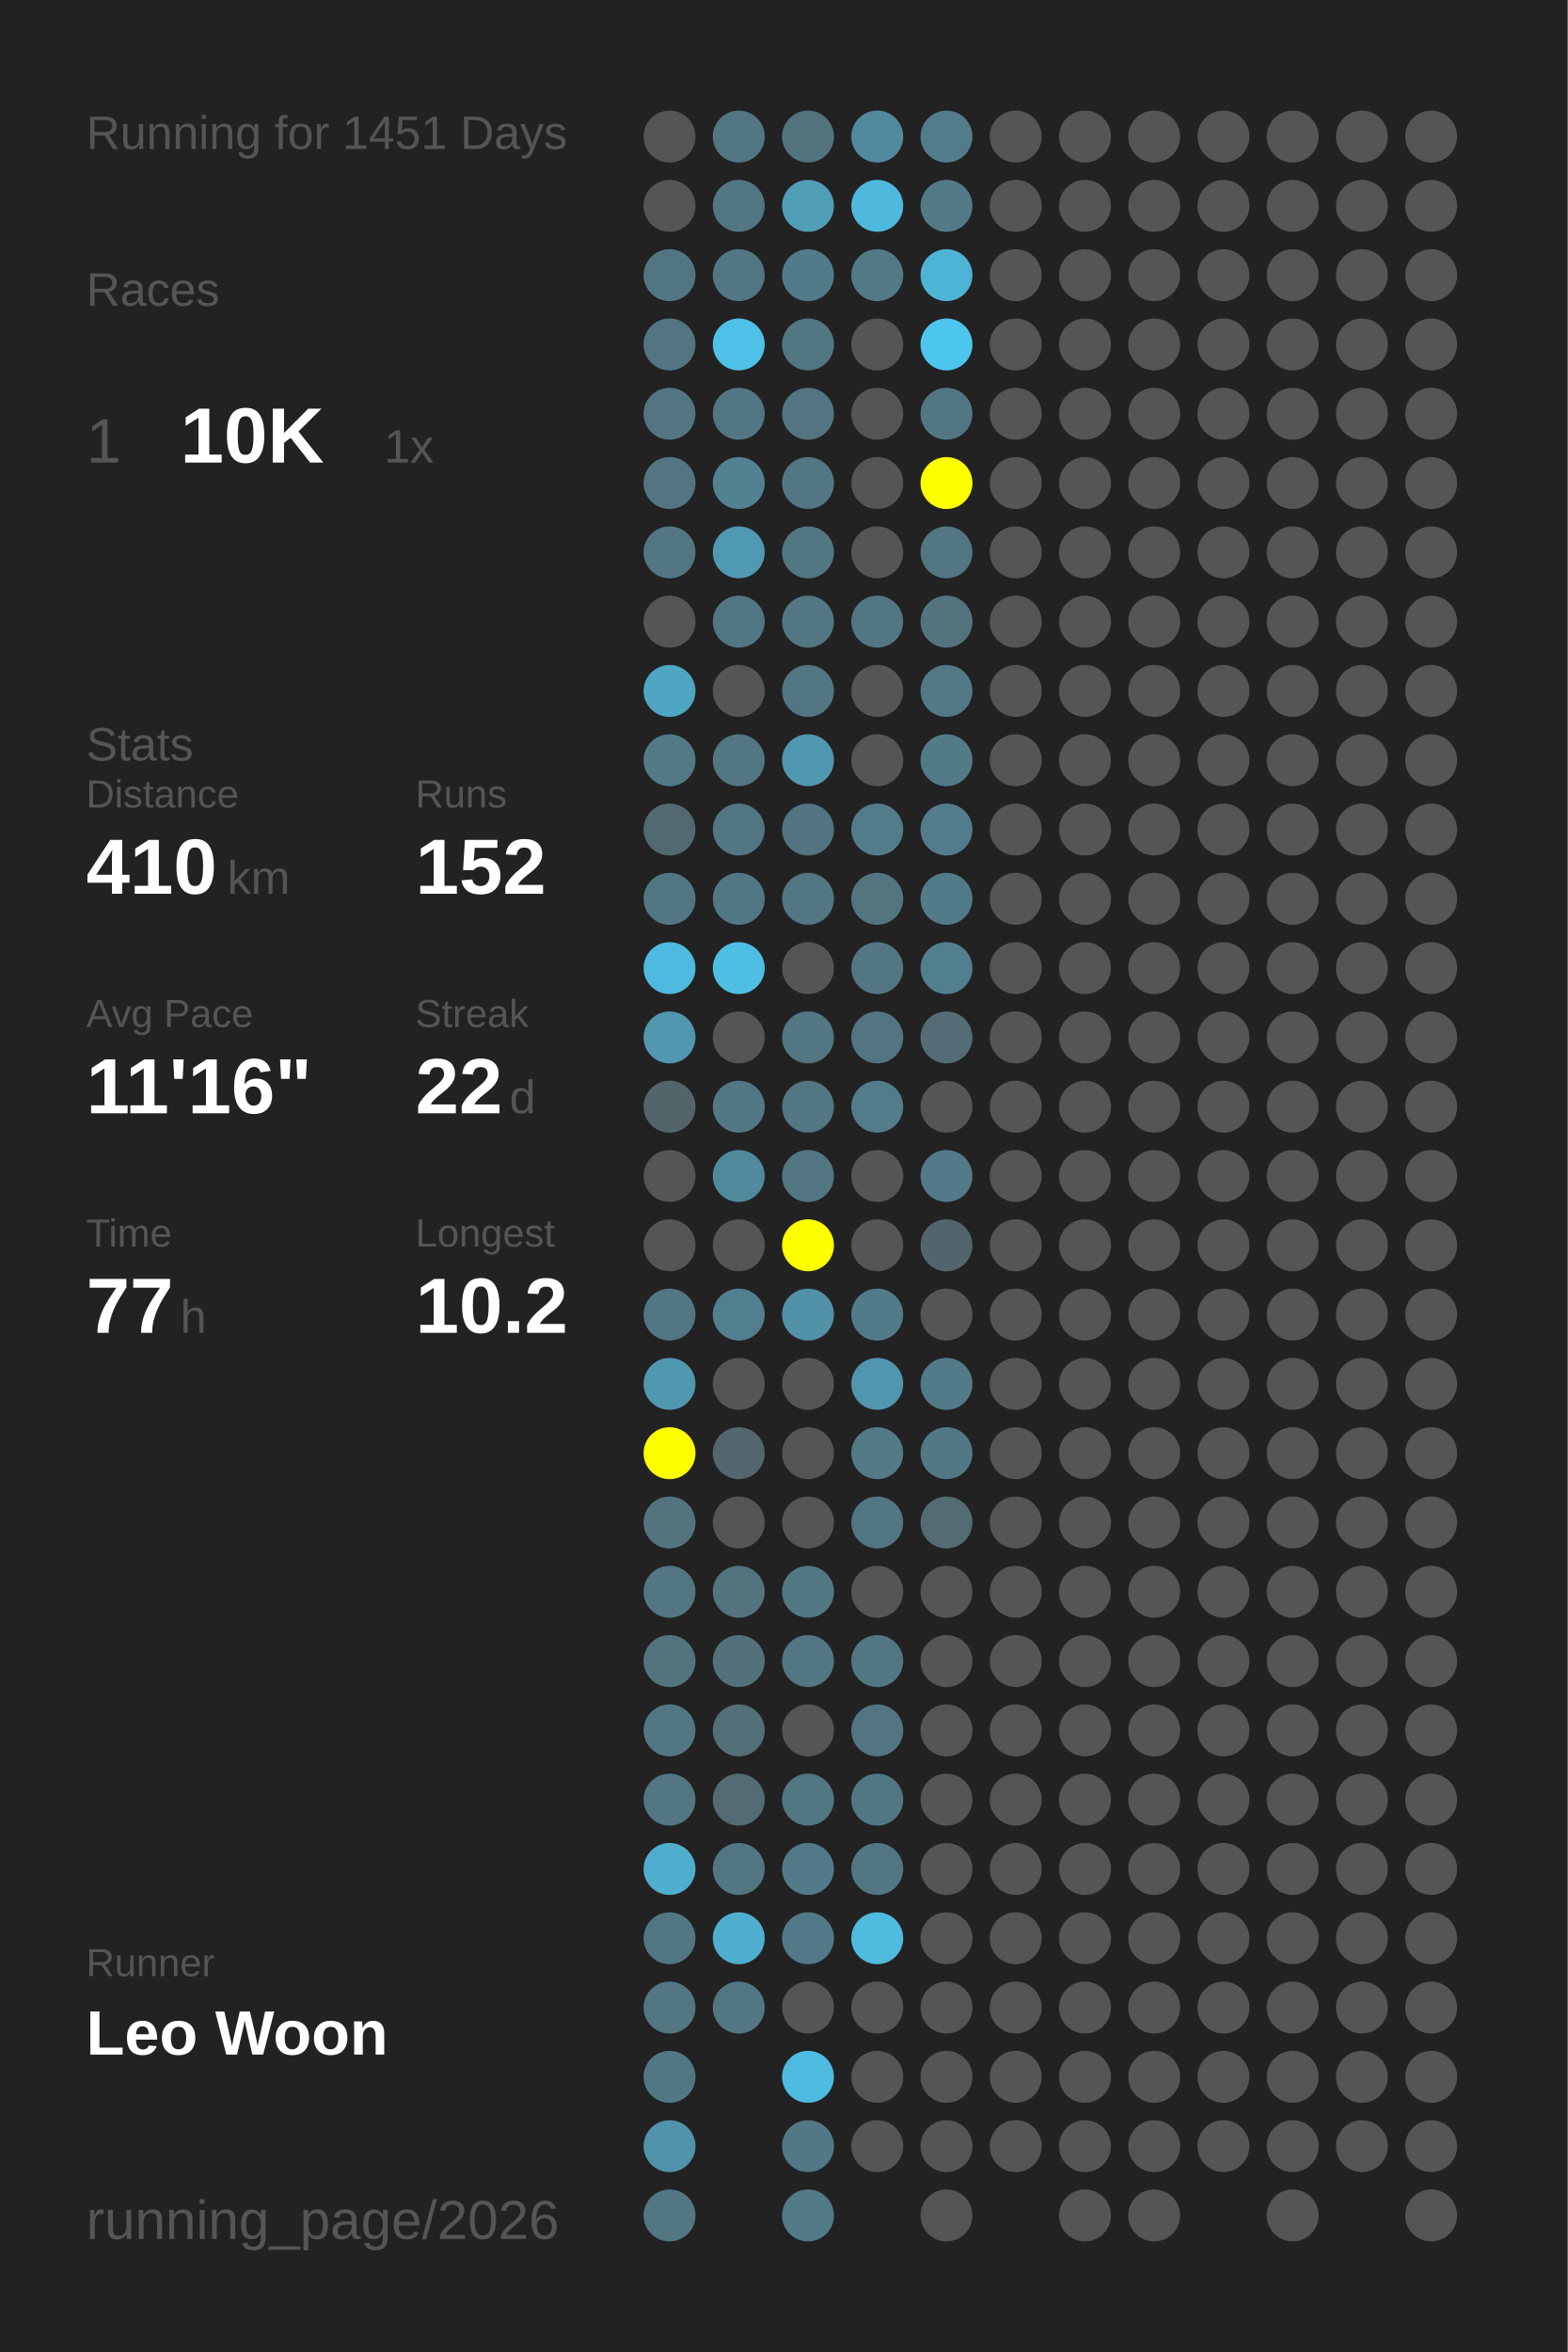
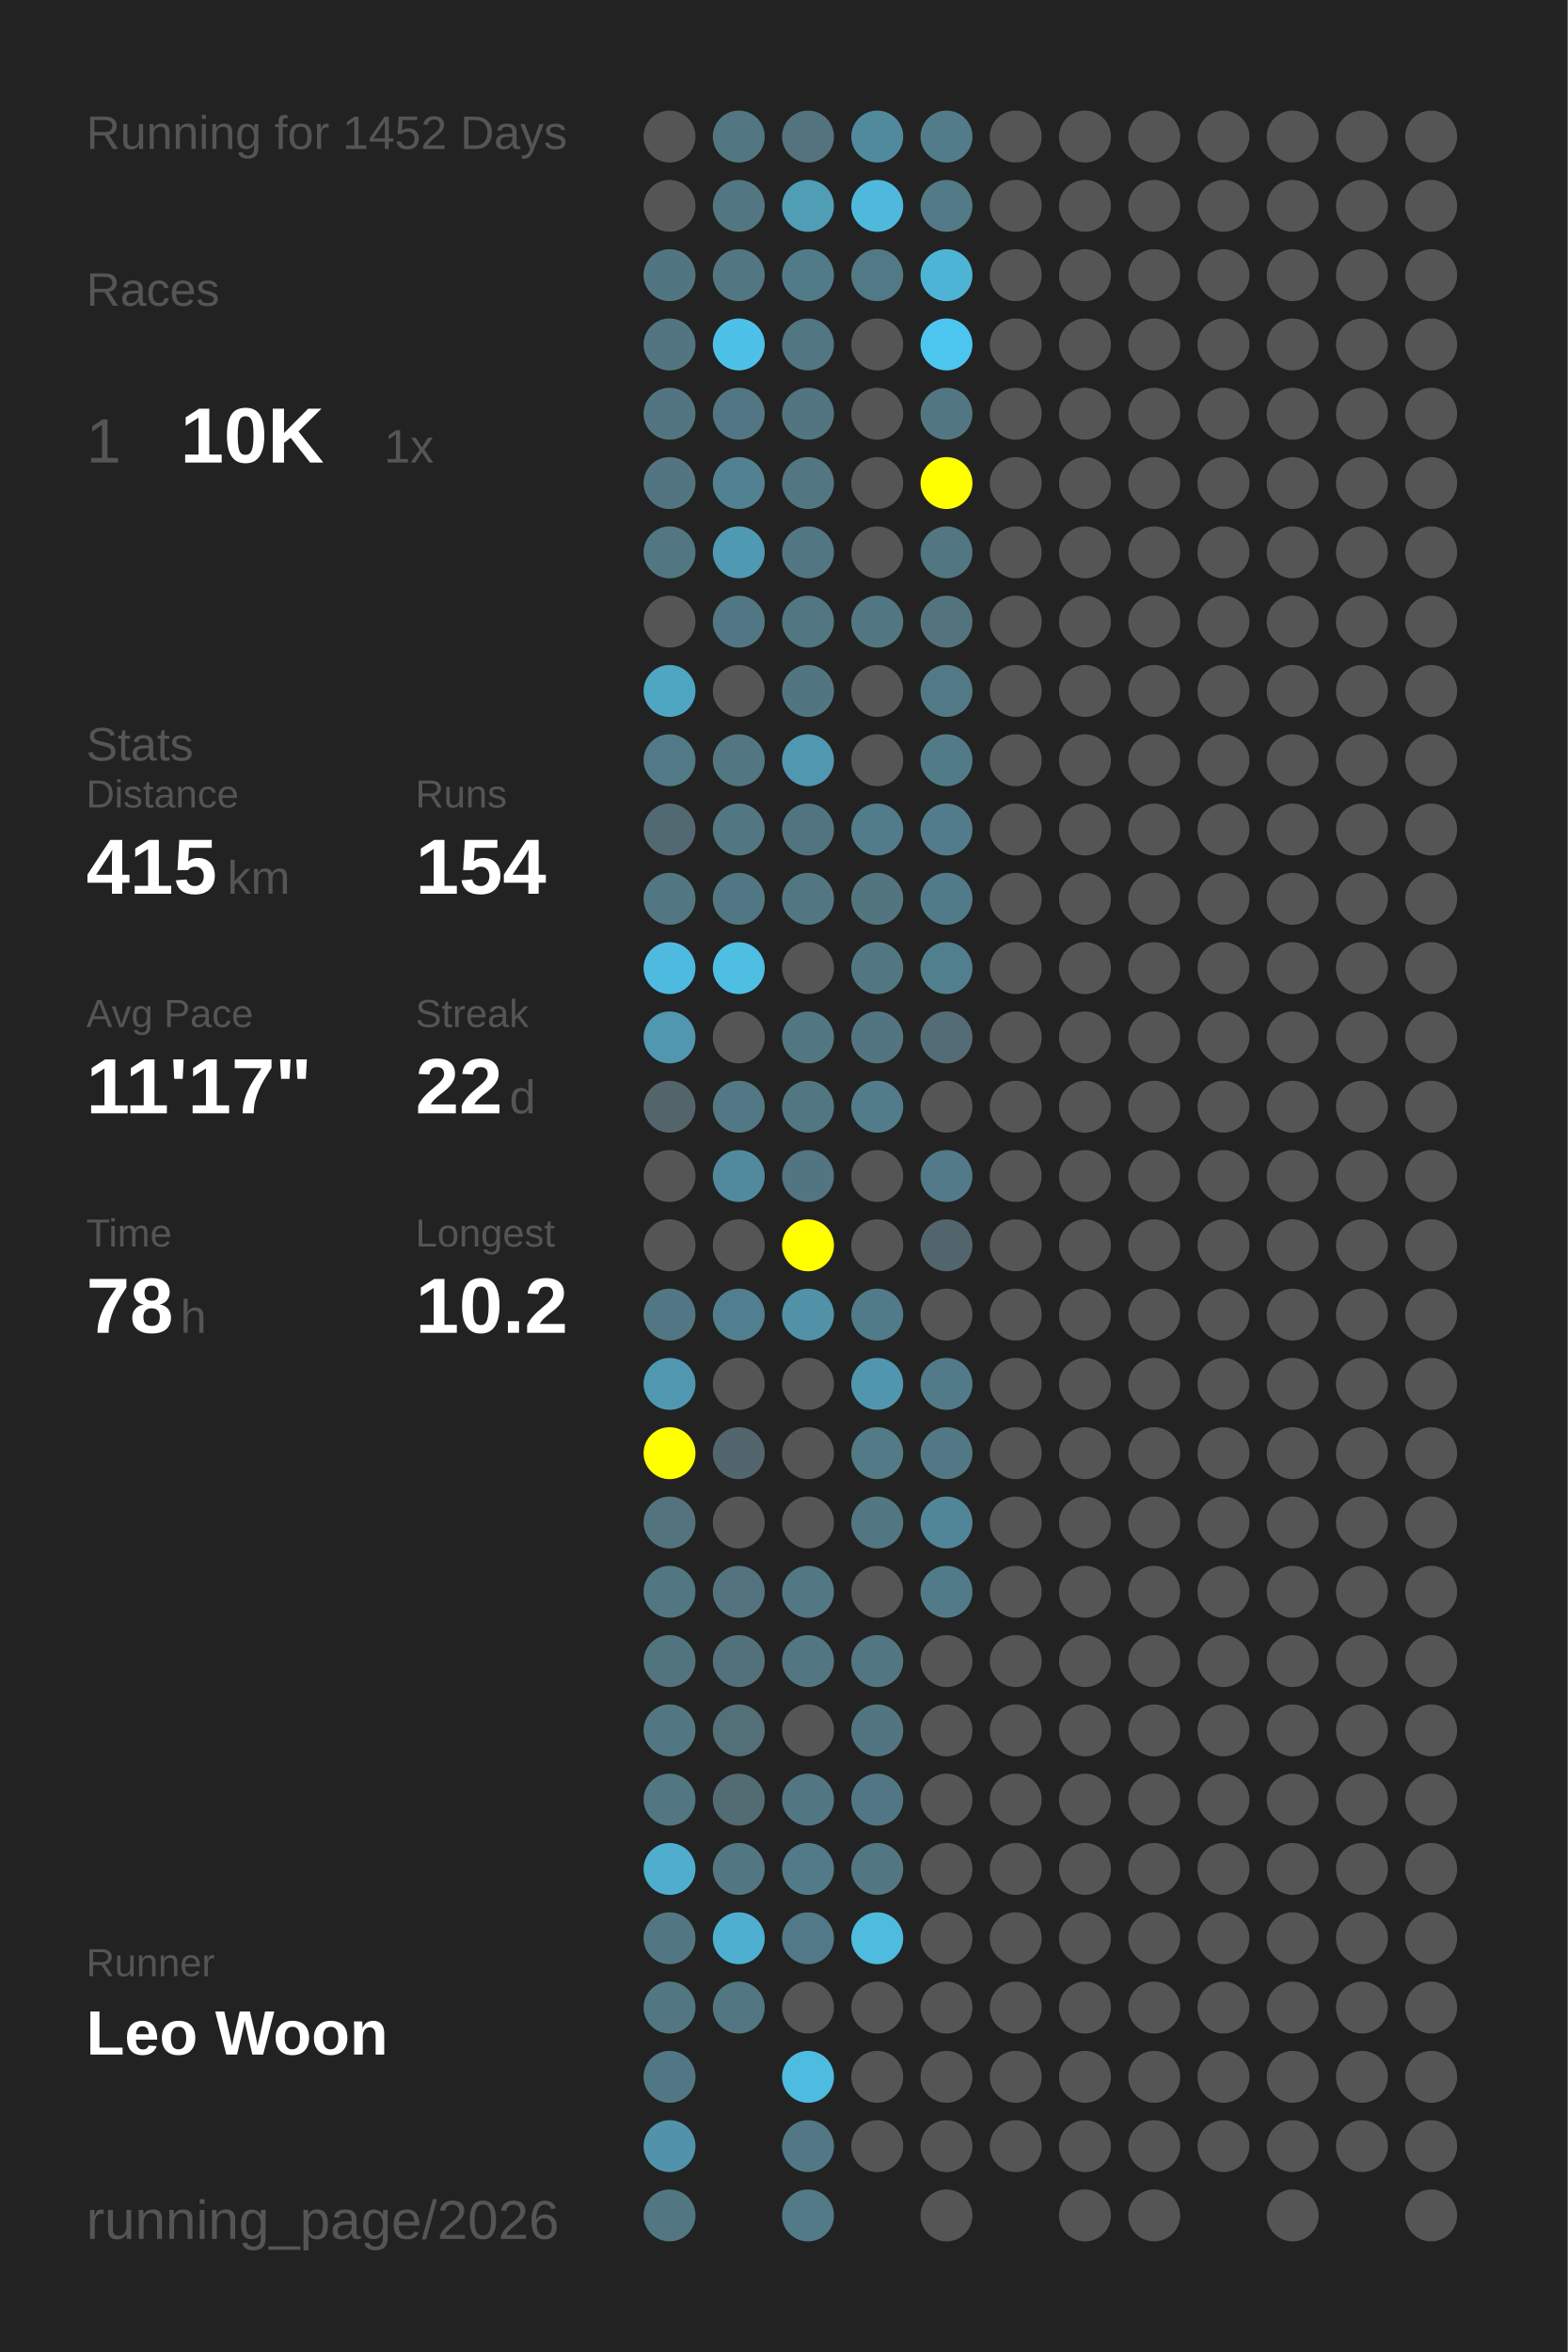
<svg xmlns="http://www.w3.org/2000/svg" baseProfile="full" height="300mm" version="1.1" viewBox="0,0,200,300" width="200mm">
  <defs />
  <rect fill="#222222" height="300" width="200" x="0" y="0" />
-   <text fill="#555555" style="font-size:6px; font-family:Arial;" x="11" y="19">Running for 1451 Days</text>
+   <text fill="#555555" style="font-size:6px; font-family:Arial;" x="11" y="19">Running for 1452 Days</text>
  <text fill="#555555" style="font-size:6px; font-family:Arial;" x="11" y="39">Races</text>
  <text fill="#555555" style="font-size:8px; font-family:Arial;" x="11" y="59">1</text>
  <text fill="#FFFFFF" style="font-size:10px; font-family:Arial; font-weight:bold;" x="23" y="59">10K</text>
  <text fill="#555555" style="font-size:6px; font-family:Arial;" x="49" y="59">1x</text>
  <text fill="#555555" style="font-size:6px; font-family:Arial;" x="11" y="97">Stats</text>
  <text fill="#555555" style="font-size:5px; font-family:Arial;" x="11" y="103">Distance</text>
-   <text fill="#FFFFFF" style="font-size:10px; font-family:Arial; font-weight:bold;" x="11" y="114">410</text>
+   <text fill="#FFFFFF" style="font-size:10px; font-family:Arial; font-weight:bold;" x="11" y="114">415</text>
  <text fill="#555555" style="font-size:6px; font-family:Arial;" x="29" y="114">km</text>
  <text fill="#555555" style="font-size:5px; font-family:Arial;" x="53" y="103">Runs</text>
-   <text fill="#FFFFFF" style="font-size:10px; font-family:Arial; font-weight:bold;" x="53" y="114">152</text>
+   <text fill="#FFFFFF" style="font-size:10px; font-family:Arial; font-weight:bold;" x="53" y="114">154</text>
  <text fill="#555555" style="font-size:5px; font-family:Arial;" x="11" y="131">Avg Pace</text>
-   <text fill="#FFFFFF" style="font-size:10px; font-family:Arial; font-weight:bold;" x="11" y="142">11'16"</text>
+   <text fill="#FFFFFF" style="font-size:10px; font-family:Arial; font-weight:bold;" x="11" y="142">11'17"</text>
  <text fill="#555555" style="font-size:5px; font-family:Arial;" x="53" y="131">Streak</text>
  <text fill="#FFFFFF" style="font-size:10px; font-family:Arial; font-weight:bold;" x="53" y="142">22</text>
  <text fill="#555555" style="font-size:6px; font-family:Arial;" x="65" y="142">d</text>
  <text fill="#555555" style="font-size:5px; font-family:Arial;" x="11" y="159">Time</text>
-   <text fill="#FFFFFF" style="font-size:10px; font-family:Arial; font-weight:bold;" x="11" y="170">77</text>
+   <text fill="#FFFFFF" style="font-size:10px; font-family:Arial; font-weight:bold;" x="11" y="170">78</text>
  <text fill="#555555" style="font-size:6px; font-family:Arial;" x="23" y="170">h</text>
  <text fill="#555555" style="font-size:5px; font-family:Arial;" x="53" y="159">Longest</text>
  <text fill="#FFFFFF" style="font-size:10px; font-family:Arial; font-weight:bold;" x="53" y="170">10.2</text>
  <text fill="#555555" style="font-size:5px; font-family:Arial;" x="11" y="252.065">Runner</text>
  <text fill="#FFFFFF" style="font-size:8px; font-family:Arial; font-weight:bold;" x="11" y="262.065">Leo Woon</text>
  <text fill="#555555" style="font-size:7px; font-family:Arial;" x="11" y="285.581">running_page/2026</text>
  <circle cx="85.417" cy="17.419" fill="#555555" r="3.312" />
  <circle cx="85.417" cy="26.258" fill="#555555" r="3.312" />
  <circle cx="85.417" cy="35.097" fill="#527681" r="3.312" />
  <circle cx="85.417" cy="43.935" fill="#527581" r="3.312" />
  <circle cx="85.417" cy="52.774" fill="#527581" r="3.312" />
  <circle cx="85.417" cy="61.613" fill="#527581" r="3.312" />
  <circle cx="85.417" cy="70.452" fill="#527783" r="3.312" />
  <circle cx="85.417" cy="79.29" fill="#555555" r="3.312" />
  <circle cx="85.417" cy="88.129" fill="#4fa6c3" r="3.312" />
  <circle cx="85.417" cy="96.968" fill="#527986" r="3.312" />
  <circle cx="85.417" cy="105.806" fill="#536971" r="3.312" />
  <circle cx="85.417" cy="114.645" fill="#527783" r="3.312" />
  <circle cx="85.417" cy="123.484" fill="#4ebadf" r="3.312" />
  <circle cx="85.417" cy="132.323" fill="#5097af" r="3.312" />
  <circle cx="85.417" cy="141.161" fill="#53656b" r="3.312" />
  <circle cx="85.417" cy="150" fill="#555555" r="3.312" />
  <circle cx="85.417" cy="158.839" fill="#555555" r="3.312" />
  <circle cx="85.417" cy="167.677" fill="#527683" r="3.312" />
  <circle cx="85.417" cy="176.516" fill="#5098b0" r="3.312" />
  <circle cx="85.417" cy="185.355" fill="#FFFF00" r="3.312" />
  <circle cx="85.417" cy="194.194" fill="#53737f" r="3.312" />
  <circle cx="85.417" cy="203.032" fill="#527682" r="3.312" />
  <circle cx="85.417" cy="211.871" fill="#52747f" r="3.312" />
  <circle cx="85.417" cy="220.71" fill="#527783" r="3.312" />
  <circle cx="85.417" cy="229.548" fill="#527682" r="3.312" />
  <circle cx="85.417" cy="238.387" fill="#4faece" r="3.312" />
  <circle cx="85.417" cy="247.226" fill="#527682" r="3.312" />
  <circle cx="85.417" cy="256.065" fill="#527682" r="3.312" />
  <circle cx="85.417" cy="264.903" fill="#527784" r="3.312" />
  <circle cx="85.417" cy="273.742" fill="#5093aa" r="3.312" />
  <circle cx="85.417" cy="282.581" fill="#527682" r="3.312" />
  <circle cx="94.25" cy="17.419" fill="#527682" r="3.312" />
  <circle cx="94.25" cy="26.258" fill="#527682" r="3.312" />
  <circle cx="94.25" cy="35.097" fill="#527682" r="3.312" />
  <circle cx="94.25" cy="43.935" fill="#4ec1e8" r="3.312" />
  <circle cx="94.25" cy="52.774" fill="#527683" r="3.312" />
  <circle cx="94.25" cy="61.613" fill="#528292" r="3.312" />
  <circle cx="94.25" cy="70.452" fill="#5099b2" r="3.312" />
  <circle cx="94.25" cy="79.29" fill="#527784" r="3.312" />
  <circle cx="94.25" cy="88.129" fill="#555555" r="3.312" />
  <circle cx="94.25" cy="96.968" fill="#527682" r="3.312" />
  <circle cx="94.25" cy="105.806" fill="#527783" r="3.312" />
  <circle cx="94.25" cy="114.645" fill="#527784" r="3.312" />
  <circle cx="94.25" cy="123.484" fill="#4ebee3" r="3.312" />
  <circle cx="94.25" cy="132.323" fill="#555555" r="3.312" />
  <circle cx="94.25" cy="141.161" fill="#527885" r="3.312" />
  <circle cx="94.25" cy="150" fill="#518a9d" r="3.312" />
  <circle cx="94.25" cy="158.839" fill="#555555" r="3.312" />
  <circle cx="94.25" cy="167.677" fill="#527f8f" r="3.312" />
  <circle cx="94.25" cy="176.516" fill="#555555" r="3.312" />
  <circle cx="94.25" cy="185.355" fill="#53666d" r="3.312" />
  <circle cx="94.25" cy="194.194" fill="#555555" r="3.312" />
  <circle cx="94.25" cy="203.032" fill="#53737e" r="3.312" />
  <circle cx="94.25" cy="211.871" fill="#53717b" r="3.312" />
  <circle cx="94.25" cy="220.71" fill="#536f78" r="3.312" />
  <circle cx="94.25" cy="229.548" fill="#536b73" r="3.312" />
  <circle cx="94.25" cy="238.387" fill="#527682" r="3.312" />
  <circle cx="94.25" cy="247.226" fill="#4fafd0" r="3.312" />
  <circle cx="94.25" cy="256.065" fill="#527682" r="3.312" />
  <circle cx="103.083" cy="17.419" fill="#53737e" r="3.312" />
  <circle cx="103.083" cy="26.258" fill="#509db6" r="3.312" />
  <circle cx="103.083" cy="35.097" fill="#527b89" r="3.312" />
  <circle cx="103.083" cy="43.935" fill="#527682" r="3.312" />
  <circle cx="103.083" cy="52.774" fill="#527581" r="3.312" />
  <circle cx="103.083" cy="61.613" fill="#527783" r="3.312" />
  <circle cx="103.083" cy="70.452" fill="#527682" r="3.312" />
  <circle cx="103.083" cy="79.29" fill="#527682" r="3.312" />
  <circle cx="103.083" cy="88.129" fill="#527681" r="3.312" />
  <circle cx="103.083" cy="96.968" fill="#5098b0" r="3.312" />
  <circle cx="103.083" cy="105.806" fill="#527480" r="3.312" />
  <circle cx="103.083" cy="114.645" fill="#527682" r="3.312" />
  <circle cx="103.083" cy="123.484" fill="#555555" r="3.312" />
  <circle cx="103.083" cy="132.323" fill="#527682" r="3.312" />
  <circle cx="103.083" cy="141.161" fill="#527682" r="3.312" />
  <circle cx="103.083" cy="150" fill="#527581" r="3.312" />
  <circle cx="103.083" cy="158.839" fill="#FFFF00" r="3.312" />
  <circle cx="103.083" cy="167.677" fill="#5192a8" r="3.312" />
  <circle cx="103.083" cy="176.516" fill="#555555" r="3.312" />
  <circle cx="103.083" cy="185.355" fill="#555555" r="3.312" />
  <circle cx="103.083" cy="194.194" fill="#555555" r="3.312" />
  <circle cx="103.083" cy="203.032" fill="#527884" r="3.312" />
  <circle cx="103.083" cy="211.871" fill="#527682" r="3.312" />
  <circle cx="103.083" cy="220.71" fill="#555555" r="3.312" />
  <circle cx="103.083" cy="229.548" fill="#527682" r="3.312" />
  <circle cx="103.083" cy="238.387" fill="#527a88" r="3.312" />
  <circle cx="103.083" cy="247.226" fill="#527987" r="3.312" />
  <circle cx="103.083" cy="256.065" fill="#555555" r="3.312" />
  <circle cx="103.083" cy="264.903" fill="#4ebce1" r="3.312" />
  <circle cx="103.083" cy="273.742" fill="#527885" r="3.312" />
  <circle cx="103.083" cy="282.581" fill="#527a87" r="3.312" />
  <circle cx="111.917" cy="17.419" fill="#518a9d" r="3.312" />
  <circle cx="111.917" cy="26.258" fill="#4eb9dd" r="3.312" />
  <circle cx="111.917" cy="35.097" fill="#527986" r="3.312" />
  <circle cx="111.917" cy="43.935" fill="#555555" r="3.312" />
  <circle cx="111.917" cy="52.774" fill="#555555" r="3.312" />
  <circle cx="111.917" cy="61.613" fill="#555555" r="3.312" />
  <circle cx="111.917" cy="70.452" fill="#555555" r="3.312" />
  <circle cx="111.917" cy="79.29" fill="#527783" r="3.312" />
  <circle cx="111.917" cy="88.129" fill="#555555" r="3.312" />
  <circle cx="111.917" cy="96.968" fill="#555555" r="3.312" />
  <circle cx="111.917" cy="105.806" fill="#527c8a" r="3.312" />
  <circle cx="111.917" cy="114.645" fill="#527580" r="3.312" />
  <circle cx="111.917" cy="123.484" fill="#527783" r="3.312" />
  <circle cx="111.917" cy="132.323" fill="#527581" r="3.312" />
  <circle cx="111.917" cy="141.161" fill="#527c8a" r="3.312" />
  <circle cx="111.917" cy="150" fill="#555555" r="3.312" />
  <circle cx="111.917" cy="158.839" fill="#555555" r="3.312" />
  <circle cx="111.917" cy="167.677" fill="#527b89" r="3.312" />
  <circle cx="111.917" cy="176.516" fill="#5096ae" r="3.312" />
  <circle cx="111.917" cy="185.355" fill="#527a87" r="3.312" />
  <circle cx="111.917" cy="194.194" fill="#527682" r="3.312" />
  <circle cx="111.917" cy="203.032" fill="#555555" r="3.312" />
  <circle cx="111.917" cy="211.871" fill="#527682" r="3.312" />
  <circle cx="111.917" cy="220.71" fill="#527581" r="3.312" />
  <circle cx="111.917" cy="229.548" fill="#527784" r="3.312" />
  <circle cx="111.917" cy="238.387" fill="#527682" r="3.312" />
  <circle cx="111.917" cy="247.226" fill="#4ebbdf" r="3.312" />
  <circle cx="111.917" cy="256.065" fill="#555555" r="3.312" />
  <circle cx="111.917" cy="264.903" fill="#555555" r="3.312" />
  <circle cx="111.917" cy="273.742" fill="#555555" r="3.312" />
  <circle cx="120.75" cy="17.419" fill="#527c8a" r="3.312" />
  <circle cx="120.75" cy="26.258" fill="#527a87" r="3.312" />
  <circle cx="120.75" cy="35.097" fill="#4eb4d6" r="3.312" />
  <circle cx="120.75" cy="43.935" fill="#4dc6ef" r="3.312" />
  <circle cx="120.75" cy="52.774" fill="#527783" r="3.312" />
  <circle cx="120.75" cy="61.613" fill="#FFFF00" r="3.312" />
  <circle cx="120.75" cy="70.452" fill="#527682" r="3.312" />
  <circle cx="120.75" cy="79.29" fill="#53747f" r="3.312" />
  <circle cx="120.75" cy="88.129" fill="#527986" r="3.312" />
  <circle cx="120.75" cy="96.968" fill="#527b88" r="3.312" />
  <circle cx="120.75" cy="105.806" fill="#527c8b" r="3.312" />
  <circle cx="120.75" cy="114.645" fill="#527b89" r="3.312" />
  <circle cx="120.75" cy="123.484" fill="#527f8e" r="3.312" />
  <circle cx="120.75" cy="132.323" fill="#536c75" r="3.312" />
  <circle cx="120.75" cy="141.161" fill="#555555" r="3.312" />
  <circle cx="120.75" cy="150" fill="#527a88" r="3.312" />
  <circle cx="120.75" cy="158.839" fill="#53656c" r="3.312" />
  <circle cx="120.75" cy="167.677" fill="#555555" r="3.312" />
  <circle cx="120.75" cy="176.516" fill="#527b89" r="3.312" />
  <circle cx="120.75" cy="185.355" fill="#527885" r="3.312" />
-   <circle cx="120.75" cy="194.194" fill="#536b73" r="3.312" />
-   <circle cx="120.75" cy="203.032" fill="#555555" r="3.312" />
+   <circle cx="120.75" cy="194.194" fill="#518698" r="3.312" />
+   <circle cx="120.75" cy="203.032" fill="#527b89" r="3.312" />
  <circle cx="120.75" cy="211.871" fill="#555555" r="3.312" />
  <circle cx="120.75" cy="220.71" fill="#555555" r="3.312" />
  <circle cx="120.75" cy="229.548" fill="#555555" r="3.312" />
  <circle cx="120.75" cy="238.387" fill="#555555" r="3.312" />
  <circle cx="120.75" cy="247.226" fill="#555555" r="3.312" />
  <circle cx="120.75" cy="256.065" fill="#555555" r="3.312" />
  <circle cx="120.75" cy="264.903" fill="#555555" r="3.312" />
  <circle cx="120.75" cy="273.742" fill="#555555" r="3.312" />
  <circle cx="120.75" cy="282.581" fill="#555555" r="3.312" />
  <circle cx="129.583" cy="17.419" fill="#555555" r="3.312" />
  <circle cx="129.583" cy="26.258" fill="#555555" r="3.312" />
  <circle cx="129.583" cy="35.097" fill="#555555" r="3.312" />
  <circle cx="129.583" cy="43.935" fill="#555555" r="3.312" />
  <circle cx="129.583" cy="52.774" fill="#555555" r="3.312" />
  <circle cx="129.583" cy="61.613" fill="#555555" r="3.312" />
  <circle cx="129.583" cy="70.452" fill="#555555" r="3.312" />
  <circle cx="129.583" cy="79.29" fill="#555555" r="3.312" />
  <circle cx="129.583" cy="88.129" fill="#555555" r="3.312" />
  <circle cx="129.583" cy="96.968" fill="#555555" r="3.312" />
  <circle cx="129.583" cy="105.806" fill="#555555" r="3.312" />
  <circle cx="129.583" cy="114.645" fill="#555555" r="3.312" />
  <circle cx="129.583" cy="123.484" fill="#555555" r="3.312" />
  <circle cx="129.583" cy="132.323" fill="#555555" r="3.312" />
  <circle cx="129.583" cy="141.161" fill="#555555" r="3.312" />
  <circle cx="129.583" cy="150" fill="#555555" r="3.312" />
  <circle cx="129.583" cy="158.839" fill="#555555" r="3.312" />
  <circle cx="129.583" cy="167.677" fill="#555555" r="3.312" />
  <circle cx="129.583" cy="176.516" fill="#555555" r="3.312" />
  <circle cx="129.583" cy="185.355" fill="#555555" r="3.312" />
  <circle cx="129.583" cy="194.194" fill="#555555" r="3.312" />
  <circle cx="129.583" cy="203.032" fill="#555555" r="3.312" />
  <circle cx="129.583" cy="211.871" fill="#555555" r="3.312" />
  <circle cx="129.583" cy="220.71" fill="#555555" r="3.312" />
  <circle cx="129.583" cy="229.548" fill="#555555" r="3.312" />
  <circle cx="129.583" cy="238.387" fill="#555555" r="3.312" />
  <circle cx="129.583" cy="247.226" fill="#555555" r="3.312" />
  <circle cx="129.583" cy="256.065" fill="#555555" r="3.312" />
  <circle cx="129.583" cy="264.903" fill="#555555" r="3.312" />
  <circle cx="129.583" cy="273.742" fill="#555555" r="3.312" />
  <circle cx="138.417" cy="17.419" fill="#555555" r="3.312" />
  <circle cx="138.417" cy="26.258" fill="#555555" r="3.312" />
  <circle cx="138.417" cy="35.097" fill="#555555" r="3.312" />
  <circle cx="138.417" cy="43.935" fill="#555555" r="3.312" />
  <circle cx="138.417" cy="52.774" fill="#555555" r="3.312" />
  <circle cx="138.417" cy="61.613" fill="#555555" r="3.312" />
  <circle cx="138.417" cy="70.452" fill="#555555" r="3.312" />
  <circle cx="138.417" cy="79.29" fill="#555555" r="3.312" />
  <circle cx="138.417" cy="88.129" fill="#555555" r="3.312" />
  <circle cx="138.417" cy="96.968" fill="#555555" r="3.312" />
  <circle cx="138.417" cy="105.806" fill="#555555" r="3.312" />
  <circle cx="138.417" cy="114.645" fill="#555555" r="3.312" />
  <circle cx="138.417" cy="123.484" fill="#555555" r="3.312" />
  <circle cx="138.417" cy="132.323" fill="#555555" r="3.312" />
  <circle cx="138.417" cy="141.161" fill="#555555" r="3.312" />
  <circle cx="138.417" cy="150" fill="#555555" r="3.312" />
  <circle cx="138.417" cy="158.839" fill="#555555" r="3.312" />
  <circle cx="138.417" cy="167.677" fill="#555555" r="3.312" />
  <circle cx="138.417" cy="176.516" fill="#555555" r="3.312" />
  <circle cx="138.417" cy="185.355" fill="#555555" r="3.312" />
  <circle cx="138.417" cy="194.194" fill="#555555" r="3.312" />
  <circle cx="138.417" cy="203.032" fill="#555555" r="3.312" />
  <circle cx="138.417" cy="211.871" fill="#555555" r="3.312" />
  <circle cx="138.417" cy="220.71" fill="#555555" r="3.312" />
  <circle cx="138.417" cy="229.548" fill="#555555" r="3.312" />
  <circle cx="138.417" cy="238.387" fill="#555555" r="3.312" />
  <circle cx="138.417" cy="247.226" fill="#555555" r="3.312" />
  <circle cx="138.417" cy="256.065" fill="#555555" r="3.312" />
  <circle cx="138.417" cy="264.903" fill="#555555" r="3.312" />
  <circle cx="138.417" cy="273.742" fill="#555555" r="3.312" />
  <circle cx="138.417" cy="282.581" fill="#555555" r="3.312" />
  <circle cx="147.25" cy="17.419" fill="#555555" r="3.312" />
  <circle cx="147.25" cy="26.258" fill="#555555" r="3.312" />
  <circle cx="147.25" cy="35.097" fill="#555555" r="3.312" />
  <circle cx="147.25" cy="43.935" fill="#555555" r="3.312" />
  <circle cx="147.25" cy="52.774" fill="#555555" r="3.312" />
  <circle cx="147.25" cy="61.613" fill="#555555" r="3.312" />
  <circle cx="147.25" cy="70.452" fill="#555555" r="3.312" />
  <circle cx="147.25" cy="79.29" fill="#555555" r="3.312" />
  <circle cx="147.25" cy="88.129" fill="#555555" r="3.312" />
  <circle cx="147.25" cy="96.968" fill="#555555" r="3.312" />
  <circle cx="147.25" cy="105.806" fill="#555555" r="3.312" />
  <circle cx="147.25" cy="114.645" fill="#555555" r="3.312" />
  <circle cx="147.25" cy="123.484" fill="#555555" r="3.312" />
  <circle cx="147.25" cy="132.323" fill="#555555" r="3.312" />
  <circle cx="147.25" cy="141.161" fill="#555555" r="3.312" />
  <circle cx="147.25" cy="150" fill="#555555" r="3.312" />
  <circle cx="147.25" cy="158.839" fill="#555555" r="3.312" />
  <circle cx="147.25" cy="167.677" fill="#555555" r="3.312" />
  <circle cx="147.25" cy="176.516" fill="#555555" r="3.312" />
  <circle cx="147.25" cy="185.355" fill="#555555" r="3.312" />
  <circle cx="147.25" cy="194.194" fill="#555555" r="3.312" />
  <circle cx="147.25" cy="203.032" fill="#555555" r="3.312" />
  <circle cx="147.25" cy="211.871" fill="#555555" r="3.312" />
  <circle cx="147.25" cy="220.71" fill="#555555" r="3.312" />
  <circle cx="147.25" cy="229.548" fill="#555555" r="3.312" />
  <circle cx="147.25" cy="238.387" fill="#555555" r="3.312" />
  <circle cx="147.25" cy="247.226" fill="#555555" r="3.312" />
  <circle cx="147.25" cy="256.065" fill="#555555" r="3.312" />
  <circle cx="147.25" cy="264.903" fill="#555555" r="3.312" />
  <circle cx="147.25" cy="273.742" fill="#555555" r="3.312" />
  <circle cx="147.25" cy="282.581" fill="#555555" r="3.312" />
  <circle cx="156.083" cy="17.419" fill="#555555" r="3.312" />
  <circle cx="156.083" cy="26.258" fill="#555555" r="3.312" />
  <circle cx="156.083" cy="35.097" fill="#555555" r="3.312" />
  <circle cx="156.083" cy="43.935" fill="#555555" r="3.312" />
  <circle cx="156.083" cy="52.774" fill="#555555" r="3.312" />
  <circle cx="156.083" cy="61.613" fill="#555555" r="3.312" />
  <circle cx="156.083" cy="70.452" fill="#555555" r="3.312" />
  <circle cx="156.083" cy="79.29" fill="#555555" r="3.312" />
  <circle cx="156.083" cy="88.129" fill="#555555" r="3.312" />
  <circle cx="156.083" cy="96.968" fill="#555555" r="3.312" />
  <circle cx="156.083" cy="105.806" fill="#555555" r="3.312" />
  <circle cx="156.083" cy="114.645" fill="#555555" r="3.312" />
  <circle cx="156.083" cy="123.484" fill="#555555" r="3.312" />
  <circle cx="156.083" cy="132.323" fill="#555555" r="3.312" />
  <circle cx="156.083" cy="141.161" fill="#555555" r="3.312" />
  <circle cx="156.083" cy="150" fill="#555555" r="3.312" />
  <circle cx="156.083" cy="158.839" fill="#555555" r="3.312" />
  <circle cx="156.083" cy="167.677" fill="#555555" r="3.312" />
  <circle cx="156.083" cy="176.516" fill="#555555" r="3.312" />
  <circle cx="156.083" cy="185.355" fill="#555555" r="3.312" />
  <circle cx="156.083" cy="194.194" fill="#555555" r="3.312" />
  <circle cx="156.083" cy="203.032" fill="#555555" r="3.312" />
  <circle cx="156.083" cy="211.871" fill="#555555" r="3.312" />
  <circle cx="156.083" cy="220.71" fill="#555555" r="3.312" />
  <circle cx="156.083" cy="229.548" fill="#555555" r="3.312" />
  <circle cx="156.083" cy="238.387" fill="#555555" r="3.312" />
  <circle cx="156.083" cy="247.226" fill="#555555" r="3.312" />
  <circle cx="156.083" cy="256.065" fill="#555555" r="3.312" />
  <circle cx="156.083" cy="264.903" fill="#555555" r="3.312" />
  <circle cx="156.083" cy="273.742" fill="#555555" r="3.312" />
  <circle cx="164.917" cy="17.419" fill="#555555" r="3.312" />
  <circle cx="164.917" cy="26.258" fill="#555555" r="3.312" />
  <circle cx="164.917" cy="35.097" fill="#555555" r="3.312" />
  <circle cx="164.917" cy="43.935" fill="#555555" r="3.312" />
  <circle cx="164.917" cy="52.774" fill="#555555" r="3.312" />
  <circle cx="164.917" cy="61.613" fill="#555555" r="3.312" />
  <circle cx="164.917" cy="70.452" fill="#555555" r="3.312" />
  <circle cx="164.917" cy="79.29" fill="#555555" r="3.312" />
  <circle cx="164.917" cy="88.129" fill="#555555" r="3.312" />
  <circle cx="164.917" cy="96.968" fill="#555555" r="3.312" />
  <circle cx="164.917" cy="105.806" fill="#555555" r="3.312" />
  <circle cx="164.917" cy="114.645" fill="#555555" r="3.312" />
  <circle cx="164.917" cy="123.484" fill="#555555" r="3.312" />
  <circle cx="164.917" cy="132.323" fill="#555555" r="3.312" />
  <circle cx="164.917" cy="141.161" fill="#555555" r="3.312" />
  <circle cx="164.917" cy="150" fill="#555555" r="3.312" />
  <circle cx="164.917" cy="158.839" fill="#555555" r="3.312" />
  <circle cx="164.917" cy="167.677" fill="#555555" r="3.312" />
  <circle cx="164.917" cy="176.516" fill="#555555" r="3.312" />
  <circle cx="164.917" cy="185.355" fill="#555555" r="3.312" />
  <circle cx="164.917" cy="194.194" fill="#555555" r="3.312" />
  <circle cx="164.917" cy="203.032" fill="#555555" r="3.312" />
  <circle cx="164.917" cy="211.871" fill="#555555" r="3.312" />
  <circle cx="164.917" cy="220.71" fill="#555555" r="3.312" />
  <circle cx="164.917" cy="229.548" fill="#555555" r="3.312" />
  <circle cx="164.917" cy="238.387" fill="#555555" r="3.312" />
  <circle cx="164.917" cy="247.226" fill="#555555" r="3.312" />
  <circle cx="164.917" cy="256.065" fill="#555555" r="3.312" />
  <circle cx="164.917" cy="264.903" fill="#555555" r="3.312" />
  <circle cx="164.917" cy="273.742" fill="#555555" r="3.312" />
  <circle cx="164.917" cy="282.581" fill="#555555" r="3.312" />
  <circle cx="173.75" cy="17.419" fill="#555555" r="3.312" />
  <circle cx="173.75" cy="26.258" fill="#555555" r="3.312" />
  <circle cx="173.75" cy="35.097" fill="#555555" r="3.312" />
  <circle cx="173.75" cy="43.935" fill="#555555" r="3.312" />
  <circle cx="173.75" cy="52.774" fill="#555555" r="3.312" />
  <circle cx="173.75" cy="61.613" fill="#555555" r="3.312" />
  <circle cx="173.75" cy="70.452" fill="#555555" r="3.312" />
  <circle cx="173.75" cy="79.29" fill="#555555" r="3.312" />
  <circle cx="173.75" cy="88.129" fill="#555555" r="3.312" />
  <circle cx="173.75" cy="96.968" fill="#555555" r="3.312" />
  <circle cx="173.75" cy="105.806" fill="#555555" r="3.312" />
  <circle cx="173.75" cy="114.645" fill="#555555" r="3.312" />
  <circle cx="173.75" cy="123.484" fill="#555555" r="3.312" />
  <circle cx="173.75" cy="132.323" fill="#555555" r="3.312" />
  <circle cx="173.75" cy="141.161" fill="#555555" r="3.312" />
  <circle cx="173.75" cy="150" fill="#555555" r="3.312" />
  <circle cx="173.75" cy="158.839" fill="#555555" r="3.312" />
  <circle cx="173.75" cy="167.677" fill="#555555" r="3.312" />
  <circle cx="173.75" cy="176.516" fill="#555555" r="3.312" />
  <circle cx="173.75" cy="185.355" fill="#555555" r="3.312" />
  <circle cx="173.75" cy="194.194" fill="#555555" r="3.312" />
  <circle cx="173.75" cy="203.032" fill="#555555" r="3.312" />
  <circle cx="173.75" cy="211.871" fill="#555555" r="3.312" />
  <circle cx="173.75" cy="220.71" fill="#555555" r="3.312" />
  <circle cx="173.75" cy="229.548" fill="#555555" r="3.312" />
  <circle cx="173.75" cy="238.387" fill="#555555" r="3.312" />
  <circle cx="173.75" cy="247.226" fill="#555555" r="3.312" />
  <circle cx="173.75" cy="256.065" fill="#555555" r="3.312" />
  <circle cx="173.75" cy="264.903" fill="#555555" r="3.312" />
  <circle cx="173.75" cy="273.742" fill="#555555" r="3.312" />
  <circle cx="182.583" cy="17.419" fill="#555555" r="3.312" />
  <circle cx="182.583" cy="26.258" fill="#555555" r="3.312" />
  <circle cx="182.583" cy="35.097" fill="#555555" r="3.312" />
  <circle cx="182.583" cy="43.935" fill="#555555" r="3.312" />
  <circle cx="182.583" cy="52.774" fill="#555555" r="3.312" />
  <circle cx="182.583" cy="61.613" fill="#555555" r="3.312" />
  <circle cx="182.583" cy="70.452" fill="#555555" r="3.312" />
  <circle cx="182.583" cy="79.29" fill="#555555" r="3.312" />
  <circle cx="182.583" cy="88.129" fill="#555555" r="3.312" />
  <circle cx="182.583" cy="96.968" fill="#555555" r="3.312" />
  <circle cx="182.583" cy="105.806" fill="#555555" r="3.312" />
  <circle cx="182.583" cy="114.645" fill="#555555" r="3.312" />
  <circle cx="182.583" cy="123.484" fill="#555555" r="3.312" />
  <circle cx="182.583" cy="132.323" fill="#555555" r="3.312" />
  <circle cx="182.583" cy="141.161" fill="#555555" r="3.312" />
  <circle cx="182.583" cy="150" fill="#555555" r="3.312" />
  <circle cx="182.583" cy="158.839" fill="#555555" r="3.312" />
  <circle cx="182.583" cy="167.677" fill="#555555" r="3.312" />
  <circle cx="182.583" cy="176.516" fill="#555555" r="3.312" />
  <circle cx="182.583" cy="185.355" fill="#555555" r="3.312" />
  <circle cx="182.583" cy="194.194" fill="#555555" r="3.312" />
  <circle cx="182.583" cy="203.032" fill="#555555" r="3.312" />
  <circle cx="182.583" cy="211.871" fill="#555555" r="3.312" />
  <circle cx="182.583" cy="220.71" fill="#555555" r="3.312" />
  <circle cx="182.583" cy="229.548" fill="#555555" r="3.312" />
  <circle cx="182.583" cy="238.387" fill="#555555" r="3.312" />
  <circle cx="182.583" cy="247.226" fill="#555555" r="3.312" />
  <circle cx="182.583" cy="256.065" fill="#555555" r="3.312" />
  <circle cx="182.583" cy="264.903" fill="#555555" r="3.312" />
  <circle cx="182.583" cy="273.742" fill="#555555" r="3.312" />
  <circle cx="182.583" cy="282.581" fill="#555555" r="3.312" />
</svg>
